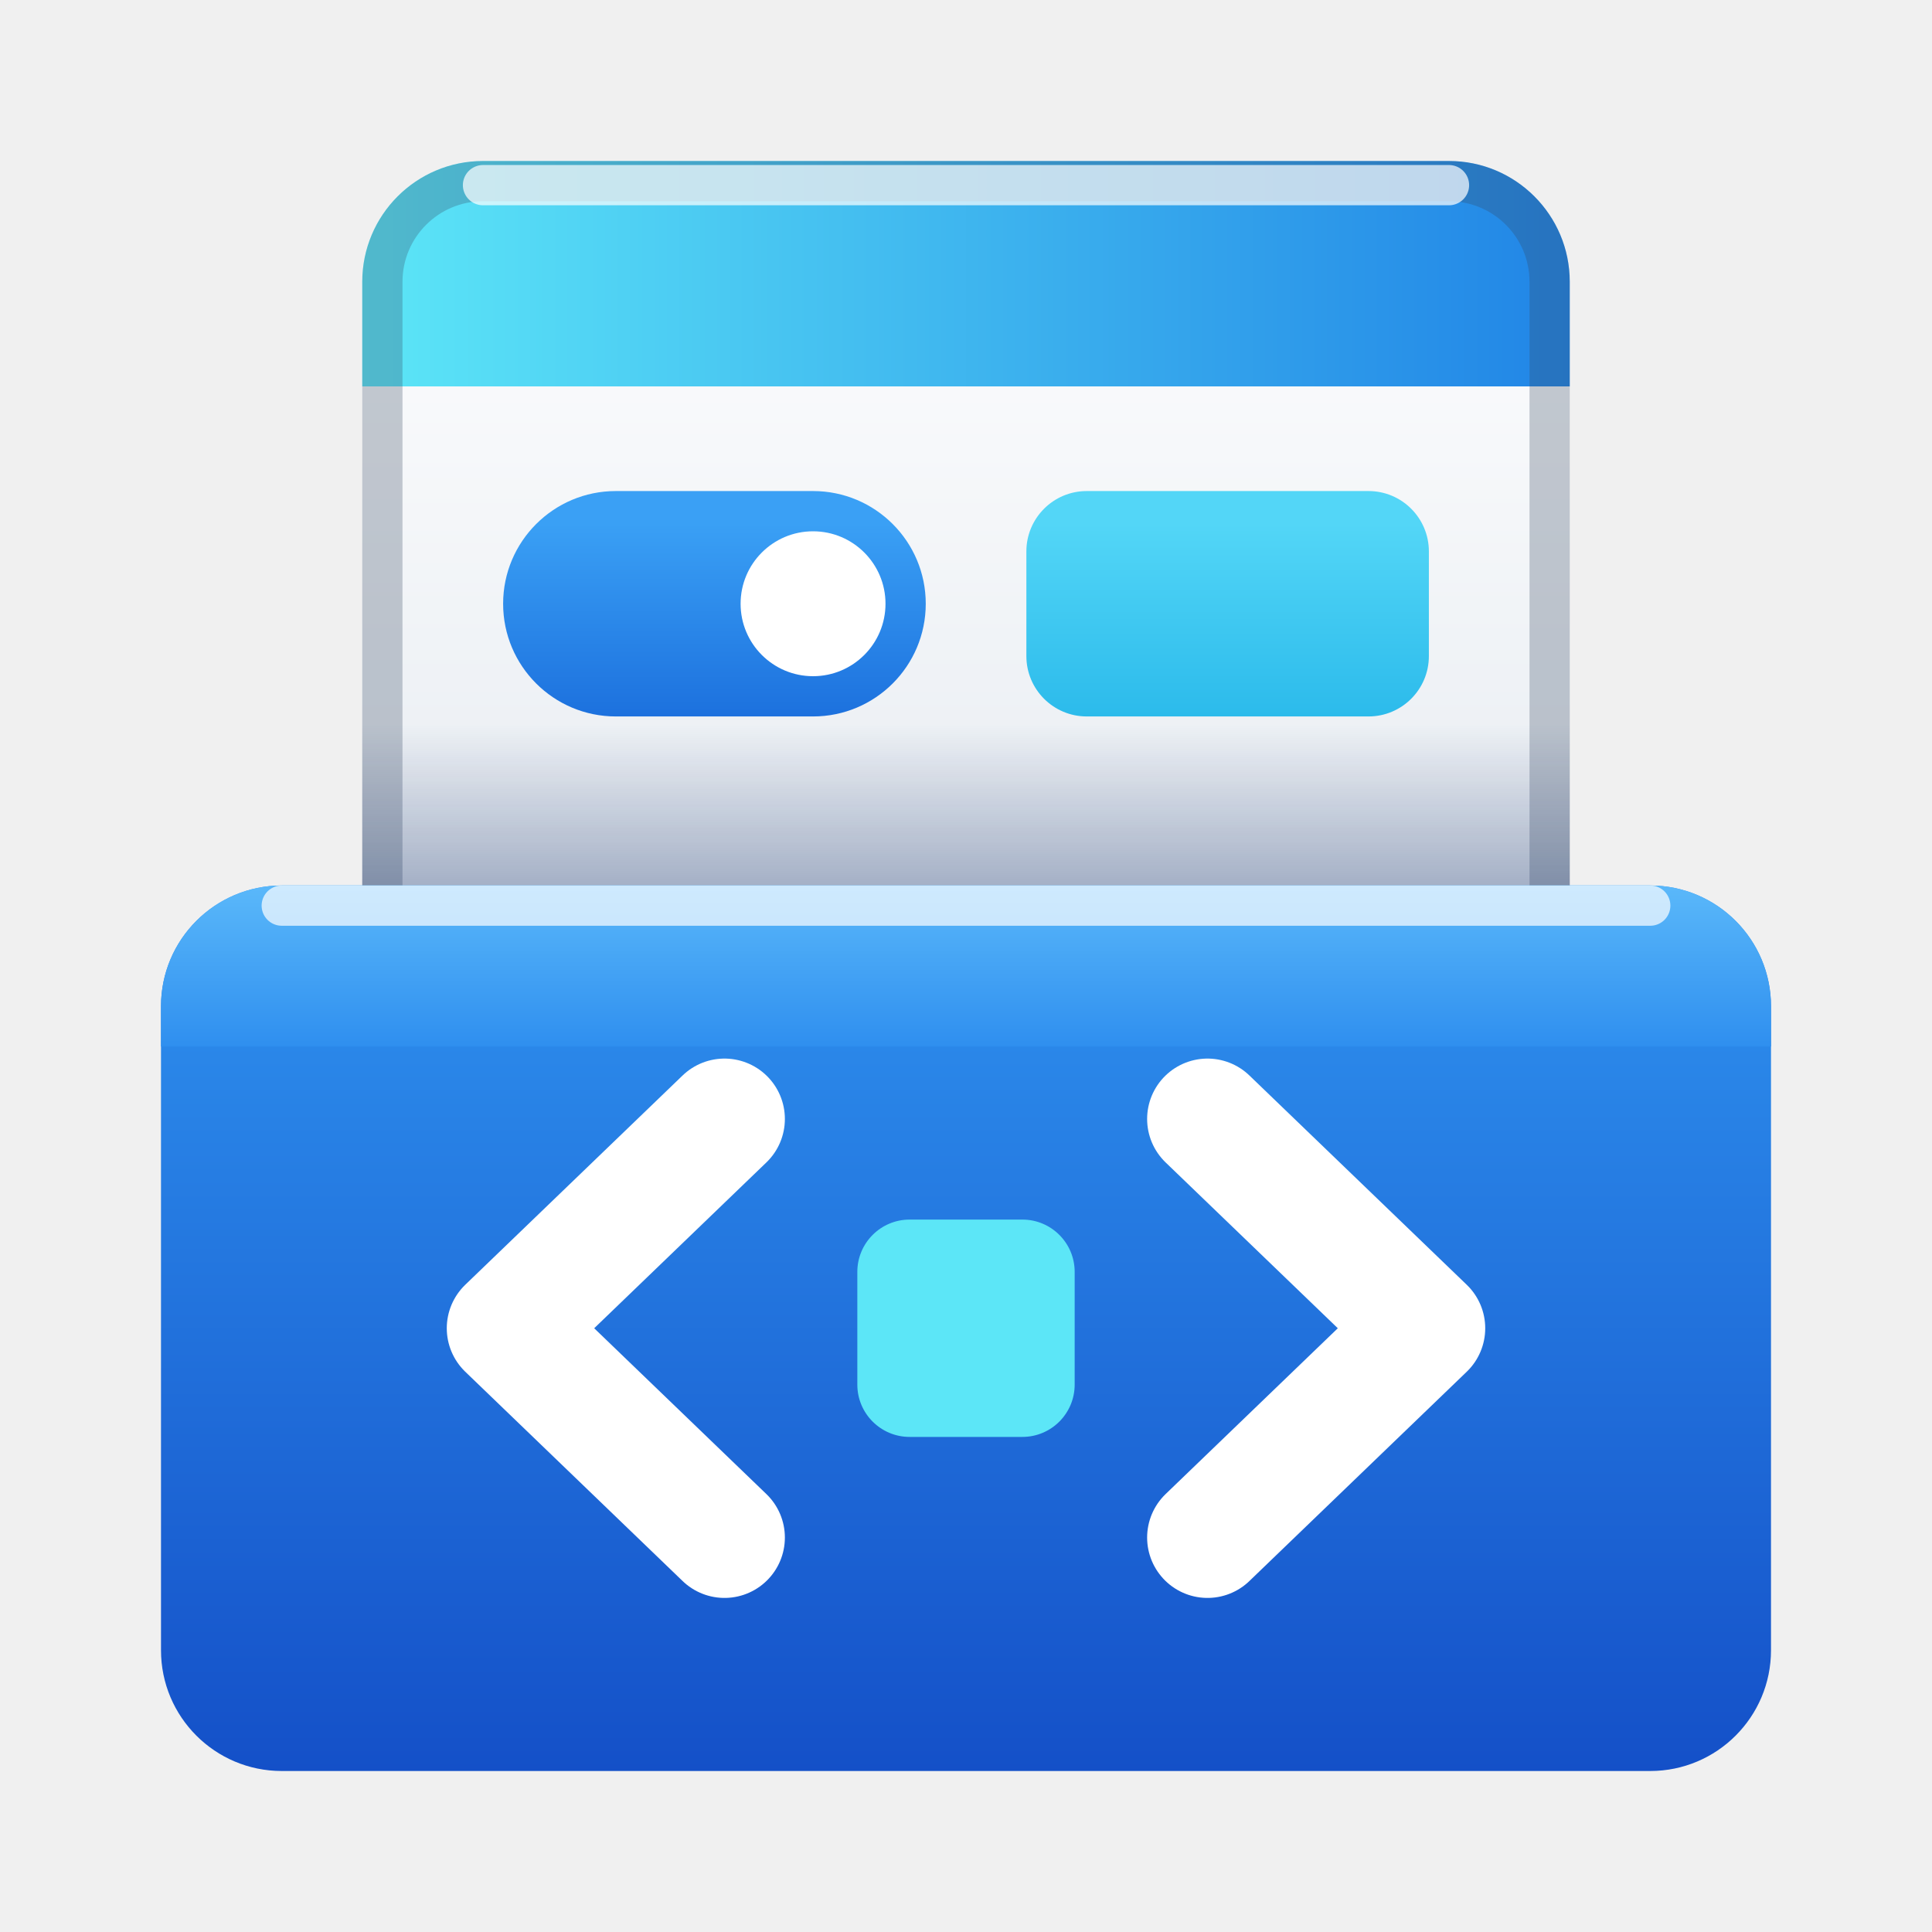
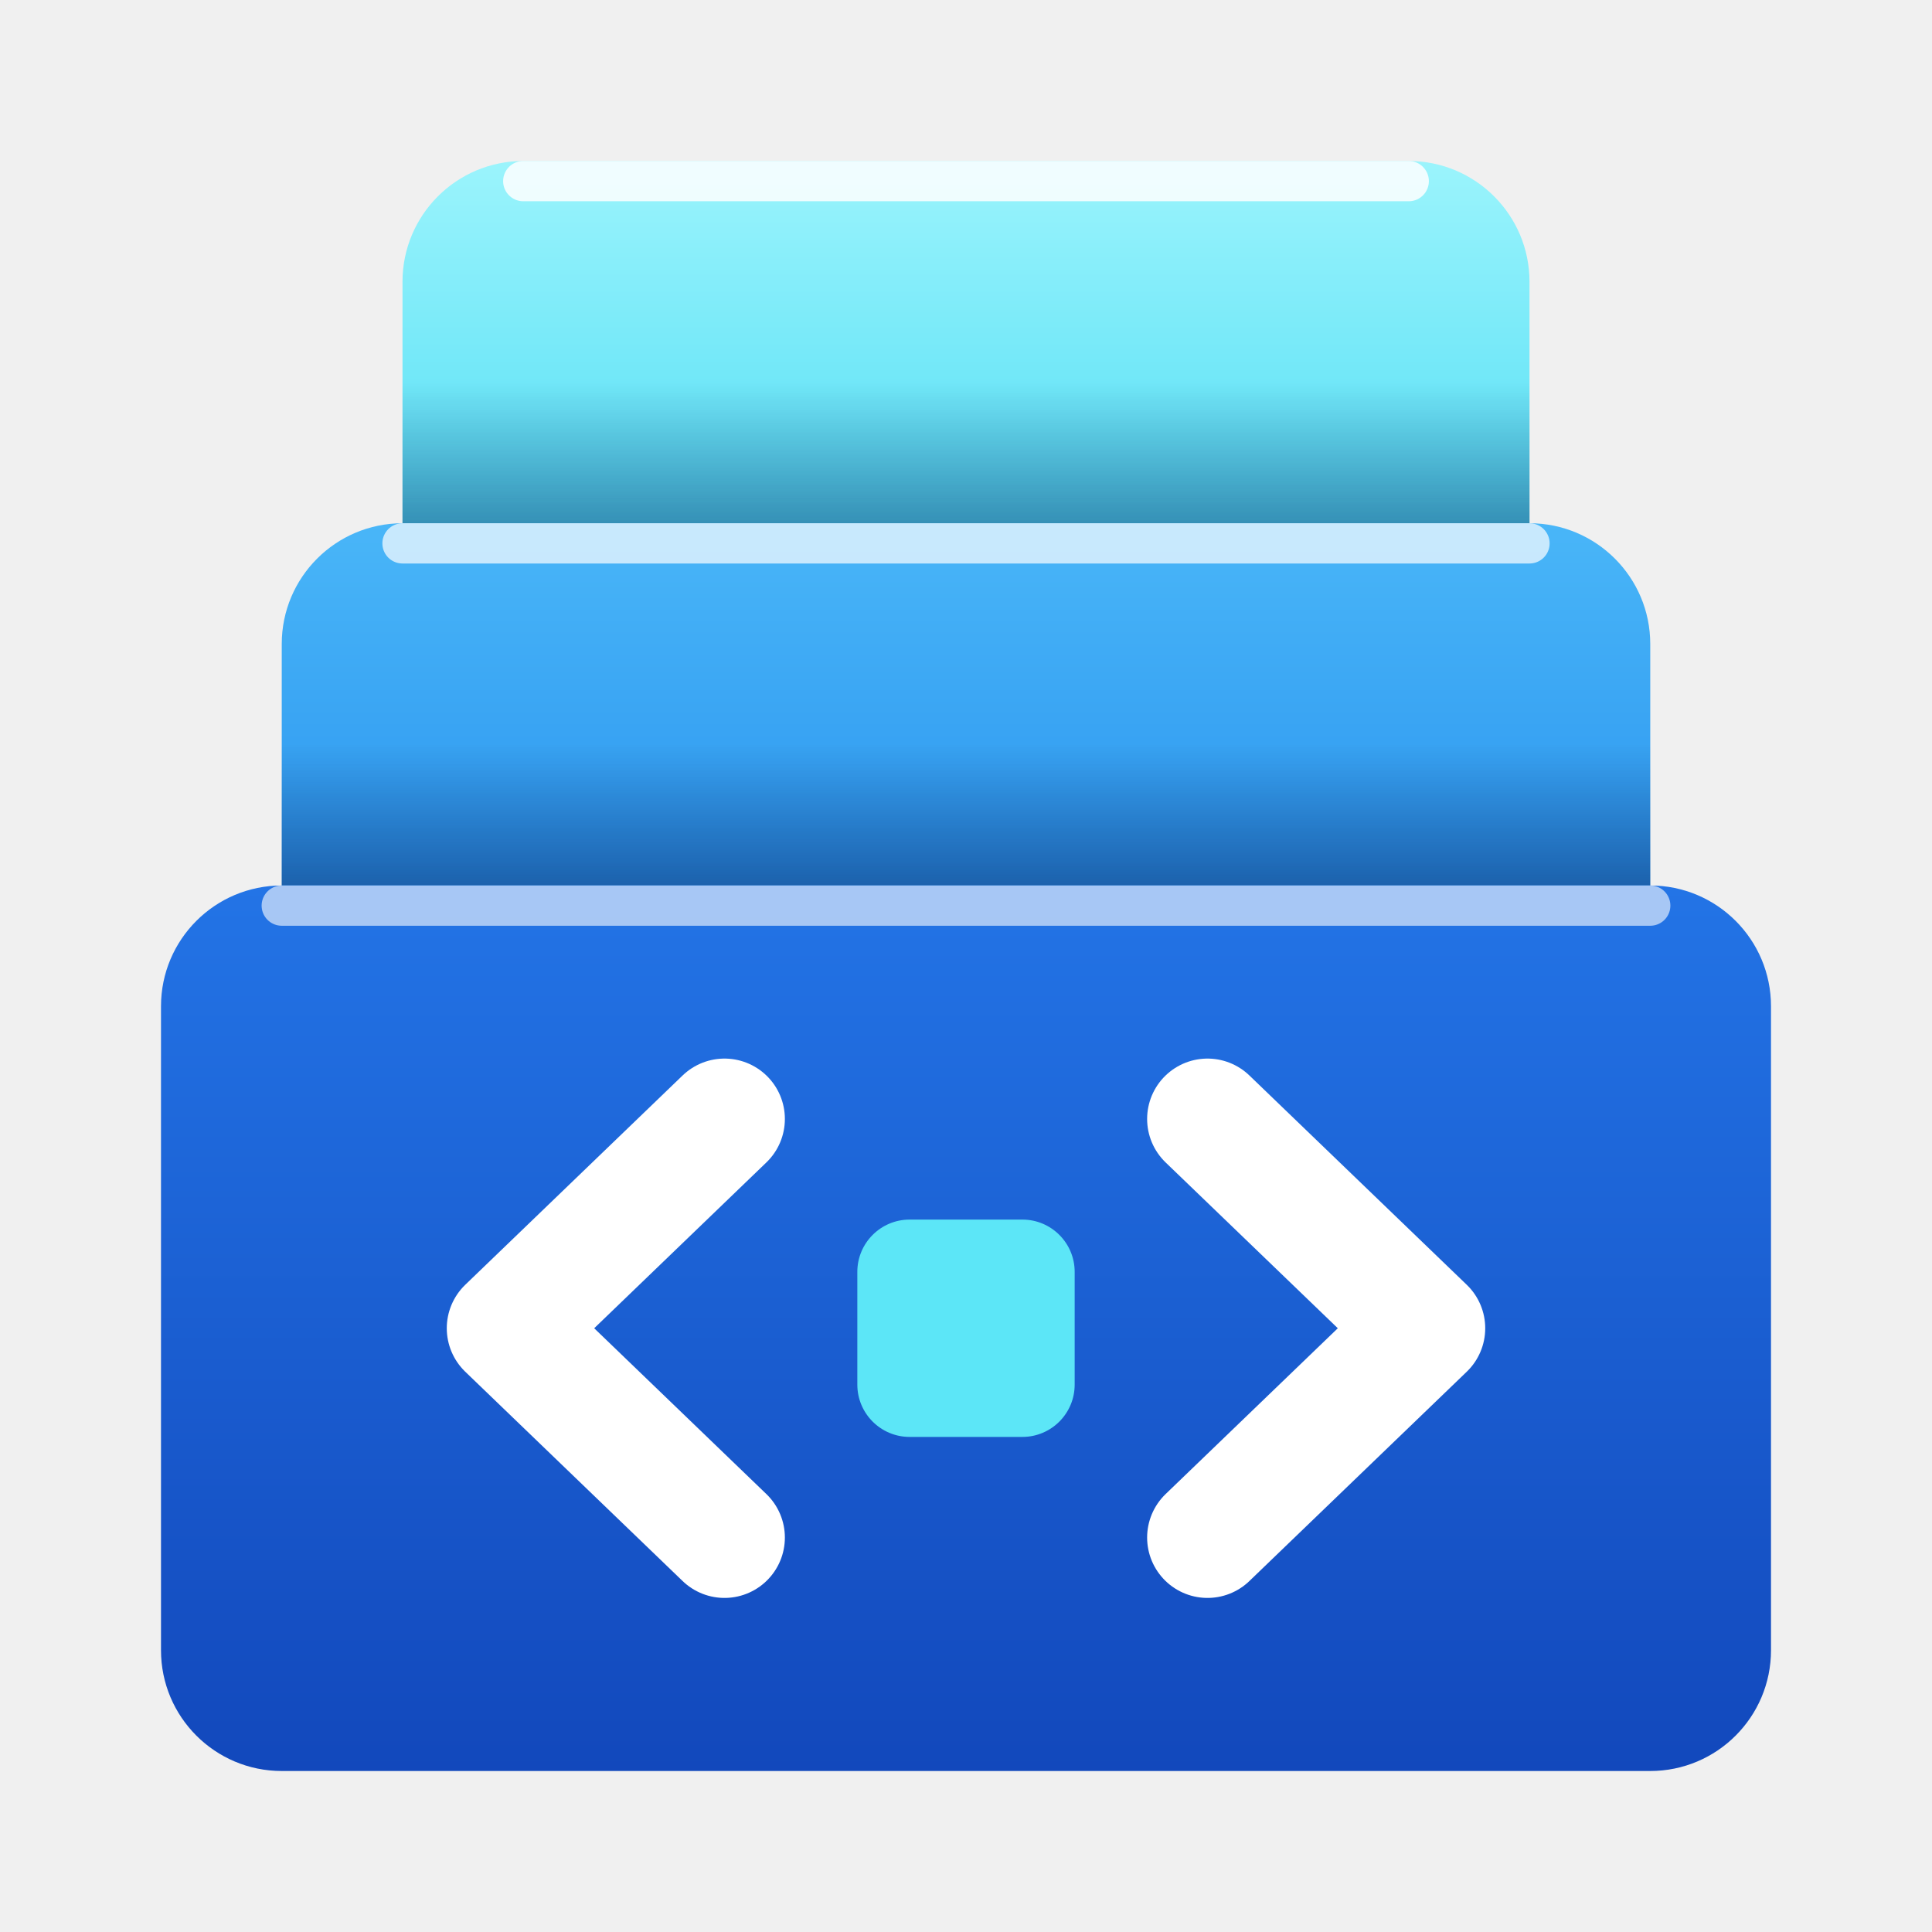
<svg xmlns="http://www.w3.org/2000/svg" viewBox="0 0 48 48" width="48" height="48">
  <defs>
-     <linearGradient id="sdk-w" x1="0" y1="4" x2="0" y2="24" gradientUnits="userSpaceOnUse">
-       <stop offset="0" stop-color="#FFFFFF" />
-       <stop offset="1" stop-color="#E6EBF1" />
+     <linearGradient id="sdk-a" x1="0" y1="4" x2="0" y2="14" gradientUnits="userSpaceOnUse">
+       <stop offset="0" stop-color="#9BF4FC" />
+       <stop offset="1" stop-color="#4FDDF5" />
    </linearGradient>
-     <linearGradient id="sdk-t" x1="9" y1="0" x2="39" y2="0" gradientUnits="userSpaceOnUse">
-       <stop offset="0" stop-color="#5CE6F7" />
-       <stop offset="1" stop-color="#2185E6" />
+     <linearGradient id="sdk-b" x1="0" y1="13" x2="0" y2="23" gradientUnits="userSpaceOnUse">
+       <stop offset="0" stop-color="#49B6F8" />
+       <stop offset="1" stop-color="#2A93EE" />
    </linearGradient>
-     <linearGradient id="sdk-b" x1="0" y1="22" x2="0" y2="44" gradientUnits="userSpaceOnUse">
-       <stop offset="0" stop-color="#2F93F0" />
-       <stop offset="1" stop-color="#1450C8" />
+     <linearGradient id="sdk-c" x1="0" y1="22" x2="0" y2="44" gradientUnits="userSpaceOnUse">
+       <stop offset="0" stop-color="#2374E6" />
+       <stop offset="1" stop-color="#1248BC" />
    </linearGradient>
-     <linearGradient id="sdk-l" x1="0" y1="22" x2="0" y2="26" gradientUnits="userSpaceOnUse">
-       <stop offset="0" stop-color="#5AB8FA" />
-       <stop offset="1" stop-color="#2F8FEF" />
+     <linearGradient id="sdk-s1" x1="0" y1="9.5" x2="0" y2="13" gradientUnits="userSpaceOnUse">
+       <stop offset="0" stop-color="#08245F" stop-opacity="0" />
+       <stop offset="1" stop-color="#08245F" stop-opacity="0.42" />
    </linearGradient>
-     <linearGradient id="sdk-g" x1="0" y1="13" x2="0" y2="19" gradientUnits="userSpaceOnUse">
-       <stop offset="0" stop-color="#3AA0F5" />
-       <stop offset="1" stop-color="#1565D8" />
-     </linearGradient>
-     <linearGradient id="sdk-a" x1="0" y1="13" x2="0" y2="19" gradientUnits="userSpaceOnUse">
-       <stop offset="0" stop-color="#53D6F7" />
-       <stop offset="1" stop-color="#22B4E8" />
-     </linearGradient>
-     <linearGradient id="sdk-h" x1="0" y1="18" x2="0" y2="22" gradientUnits="userSpaceOnUse">
+     <linearGradient id="sdk-s2" x1="0" y1="18.5" x2="0" y2="22" gradientUnits="userSpaceOnUse">
      <stop offset="0" stop-color="#08245F" stop-opacity="0" />
-       <stop offset="1" stop-color="#08245F" stop-opacity="0.3" />
+       <stop offset="1" stop-color="#08245F" stop-opacity="0.46" />
    </linearGradient>
  </defs>
-   <path d="M12 4H36a3 3 0 0 1 3 3V24H9V7a3 3 0 0 1 3-3z" fill="url(#sdk-w)" />
-   <path d="M12 4H36a3 3 0 0 1 3 3V9.6H9V7a3 3 0 0 1 3-3z" fill="url(#sdk-t)" />
-   <path d="M9.5 24V7A2.5 2.5 0 0 1 12 4.5H36A2.5 2.5 0 0 1 38.5 7V24" fill="none" stroke="#33465F" stroke-opacity=".28" />
-   <path d="M12 4.6H36" stroke="#FFFFFF" stroke-opacity="0.7" stroke-linecap="round" />
-   <rect x="12.5" y="12.2" width="10.5" height="5.6" rx="2.8" fill="url(#sdk-g)" />
-   <circle cx="20.2" cy="15" r="1.8" fill="#FFFFFF" />
-   <rect x="25.5" y="12.2" width="10.0" height="5.6" rx="1.5" fill="url(#sdk-a)" />
-   <rect x="9" y="18" width="30" height="4" fill="url(#sdk-h)" />
-   <rect x="4" y="22" width="40" height="22" rx="3" fill="url(#sdk-b)" />
-   <path d="M7 22H41a3 3 0 0 1 3 3V26H4V25a3 3 0 0 1 3-3z" fill="url(#sdk-l)" />
-   <path d="M7 22.5H41" stroke="#FFFFFF" stroke-opacity="0.7" stroke-linecap="round" />
+   <path d="M13 4H35a3 3 0 0 1 3 3V16H10V7a3 3 0 0 1 3-3z" fill="url(#sdk-a)" />
+   <rect x="10" y="9.5" width="28" height="3.5" fill="url(#sdk-s1)" />
+   <path d="M13 4.5H35" stroke="#FFFFFF" stroke-opacity="0.85" stroke-linecap="round" />
+   <path d="M10 13H38a3 3 0 0 1 3 3V25H7V16a3 3 0 0 1 3-3z" fill="url(#sdk-b)" />
+   <rect x="7" y="18.5" width="34" height="3.5" fill="url(#sdk-s2)" />
+   <path d="M10 13.5H38" stroke="#FFFFFF" stroke-opacity="0.7" stroke-linecap="round" />
+   <rect x="4" y="22" width="40" height="22" rx="3" fill="url(#sdk-c)" />
+   <path d="M7 22.5H41" stroke="#FFFFFF" stroke-opacity="0.6" stroke-linecap="round" />
  <path d="M18 27.8 12.6 33 18 38.2M30 27.8 35.4 33 30 38.2" fill="none" stroke="#FFFFFF" stroke-width="3" stroke-linecap="round" stroke-linejoin="round" />
  <rect x="21.3" y="30.3" width="5.4" height="5.4" rx="1.3" fill="#5CE6F7" />
</svg>
